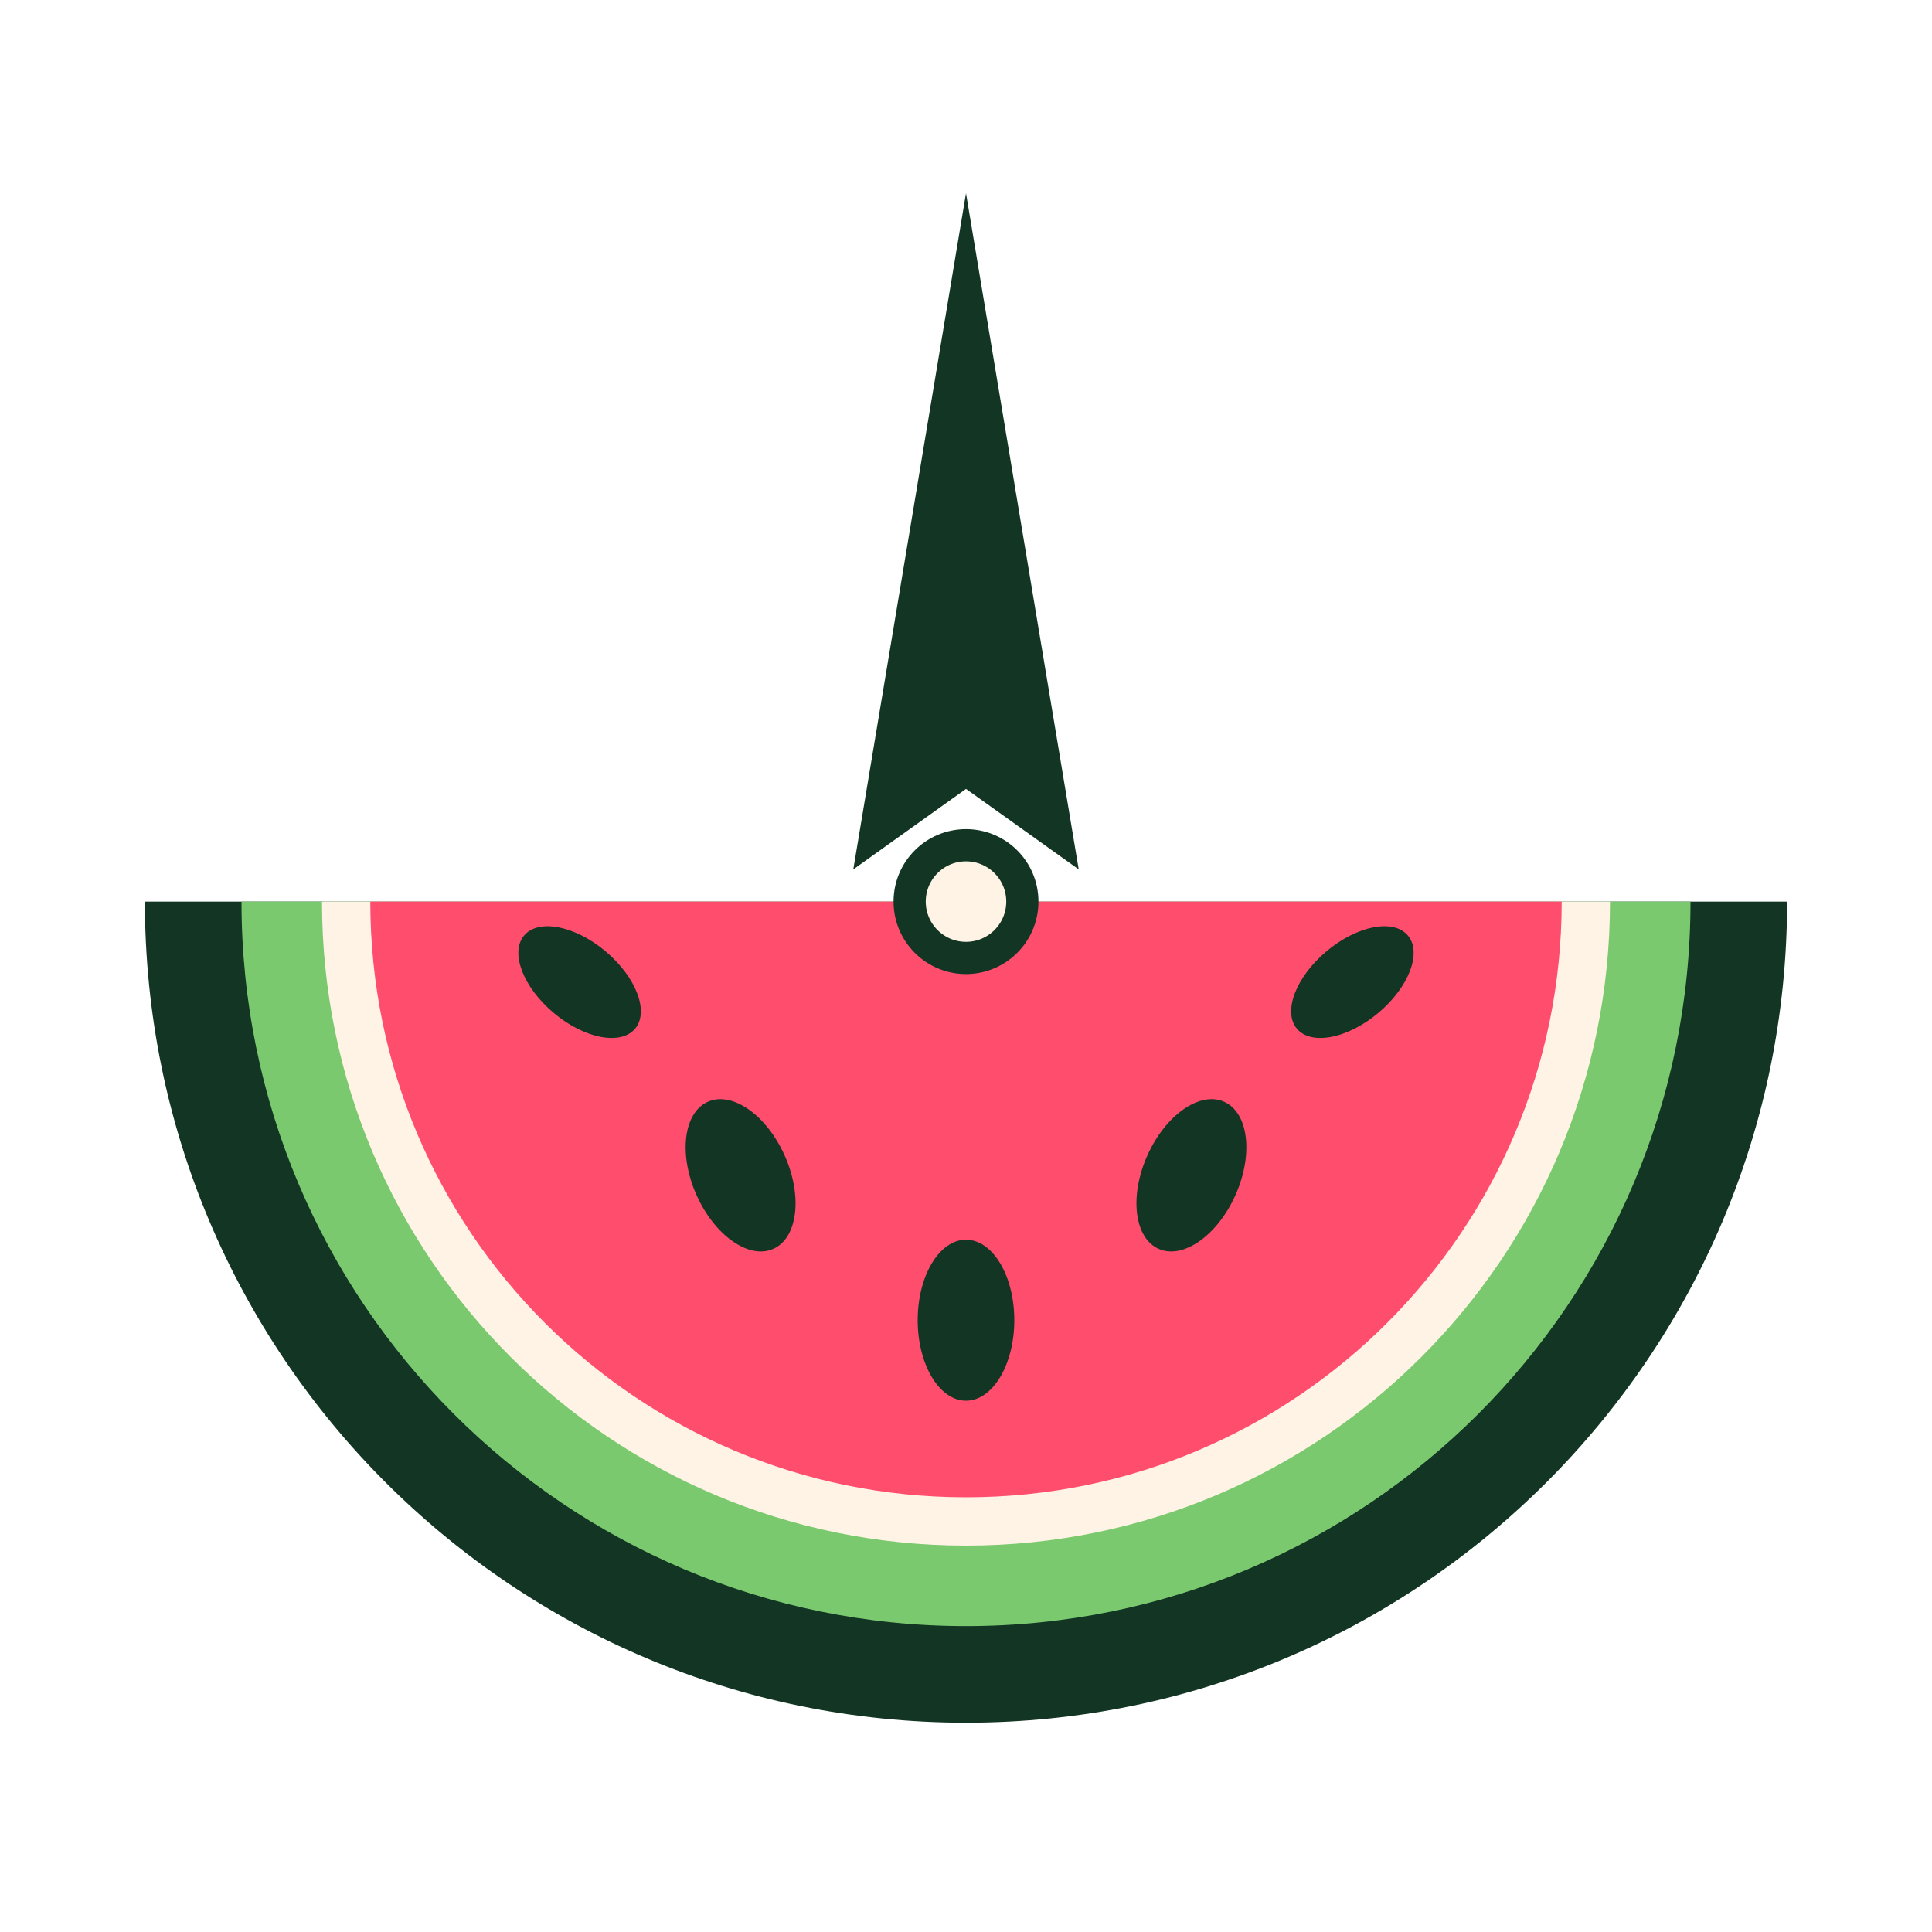
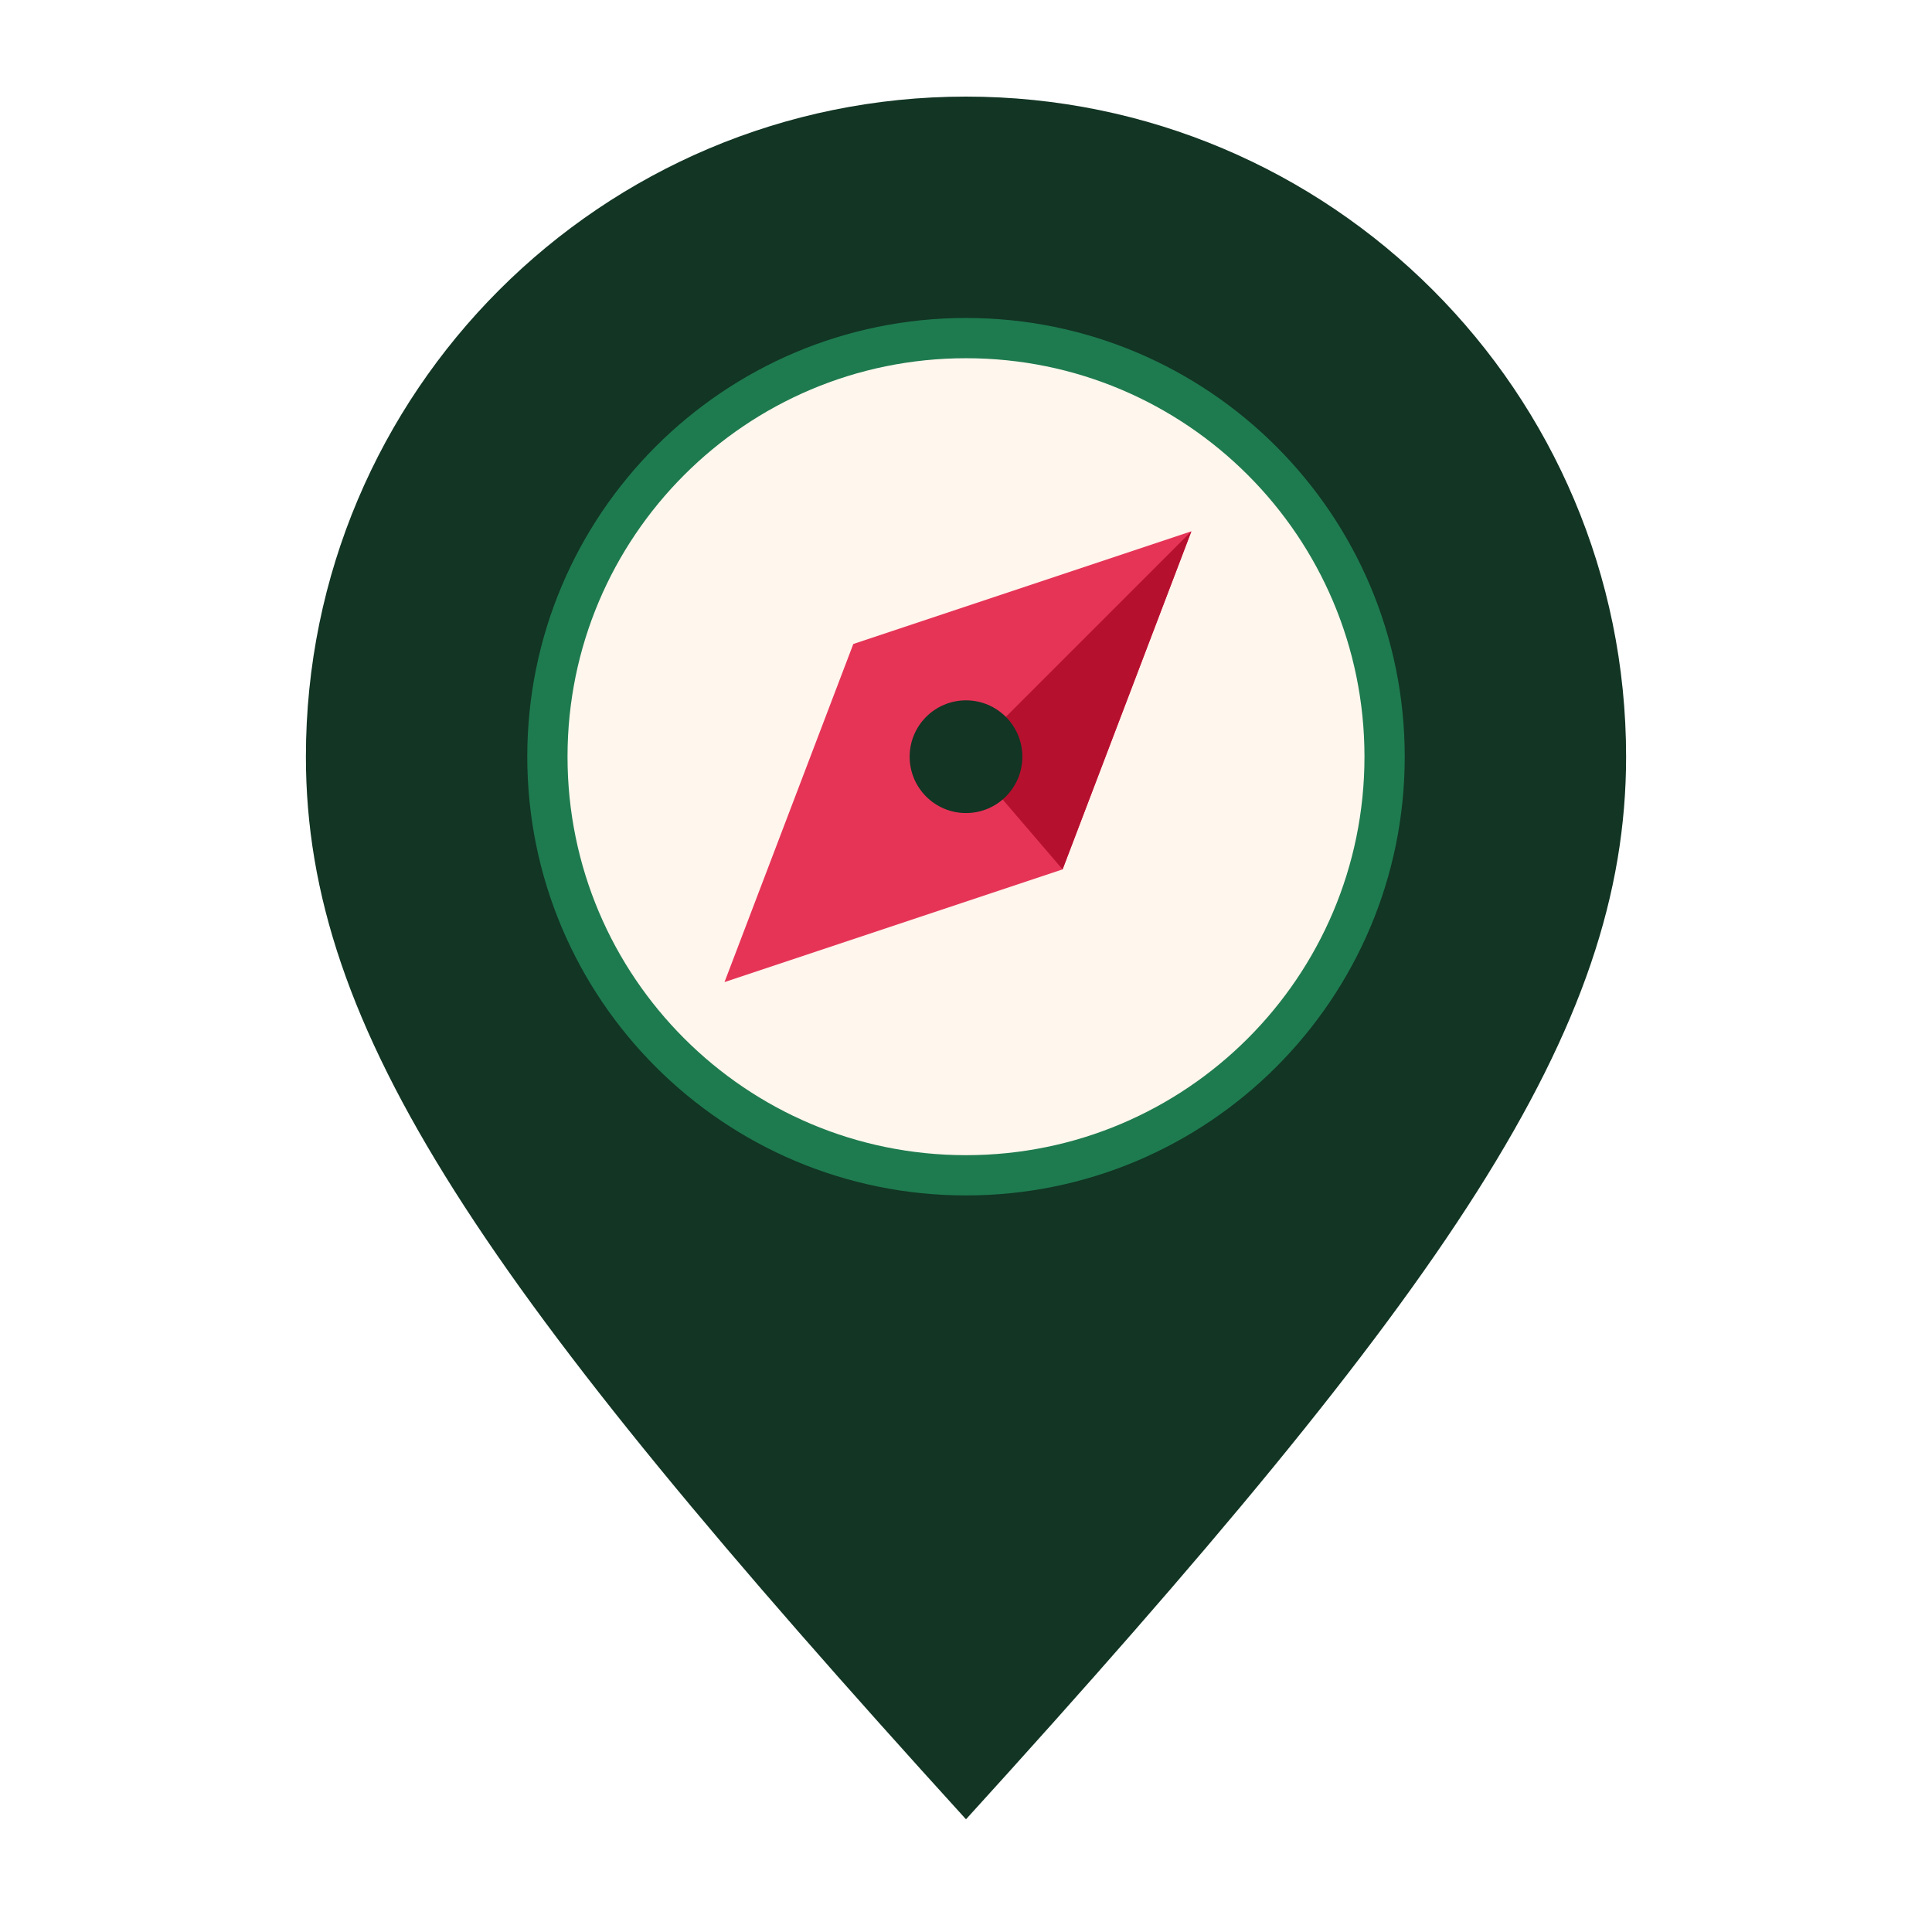
<svg xmlns="http://www.w3.org/2000/svg" viewBox="0 0 240 240" width="240" height="240" role="img" aria-label="JourneyAI">
-   <path d="M18 112 A102 102 0 0 0 222 112 Z" fill="#123524" />
-   <path d="M30 112 A90 90 0 0 0 210 112 Z" fill="#7BC96F" />
-   <path d="M40 112 A80 80 0 0 0 200 112 Z" fill="#FFF3E6" />
-   <path d="M46 112 A74 74 0 0 0 194 112 Z" fill="#FF4D6D" />
-   <g fill="#123524">
-     <ellipse cx="92" cy="146" rx="6" ry="10" transform="rotate(-24 92 146)" />
-     <ellipse cx="120" cy="164" rx="6" ry="10" />
-     <ellipse cx="148" cy="146" rx="6" ry="10" transform="rotate(24 148 146)" />
-     <ellipse cx="72" cy="122" rx="5" ry="9" transform="rotate(-50 72 122)" />
-     <ellipse cx="168" cy="122" rx="5" ry="9" transform="rotate(50 168 122)" />
-   </g>
-   <path d="M120 24 L134 108 L120 98 L106 108 Z" fill="#123524" />
-   <circle cx="120" cy="112" r="7" fill="#FFF3E6" stroke="#123524" stroke-width="4" />
+   <path d="M120 226 C60 160 38 128 38 94 a82 82 0 0 1 164 0 c0 34 -22 66 -82 132z" fill="#123524" />
+   <circle cx="120" cy="94" r="52" fill="#FFF6EE" />
+   <circle cx="120" cy="94" r="52" fill="none" stroke="#1E7B4F" stroke-width="5" />
+   <path d="M148 66 L132 108 L90 122 L106 80Z" fill="#E63457" />
+   <path d="M148 66 L132 108 L120 94Z" fill="#B6102F" />
+   <circle cx="120" cy="94" r="7" fill="#123524" />
</svg>
